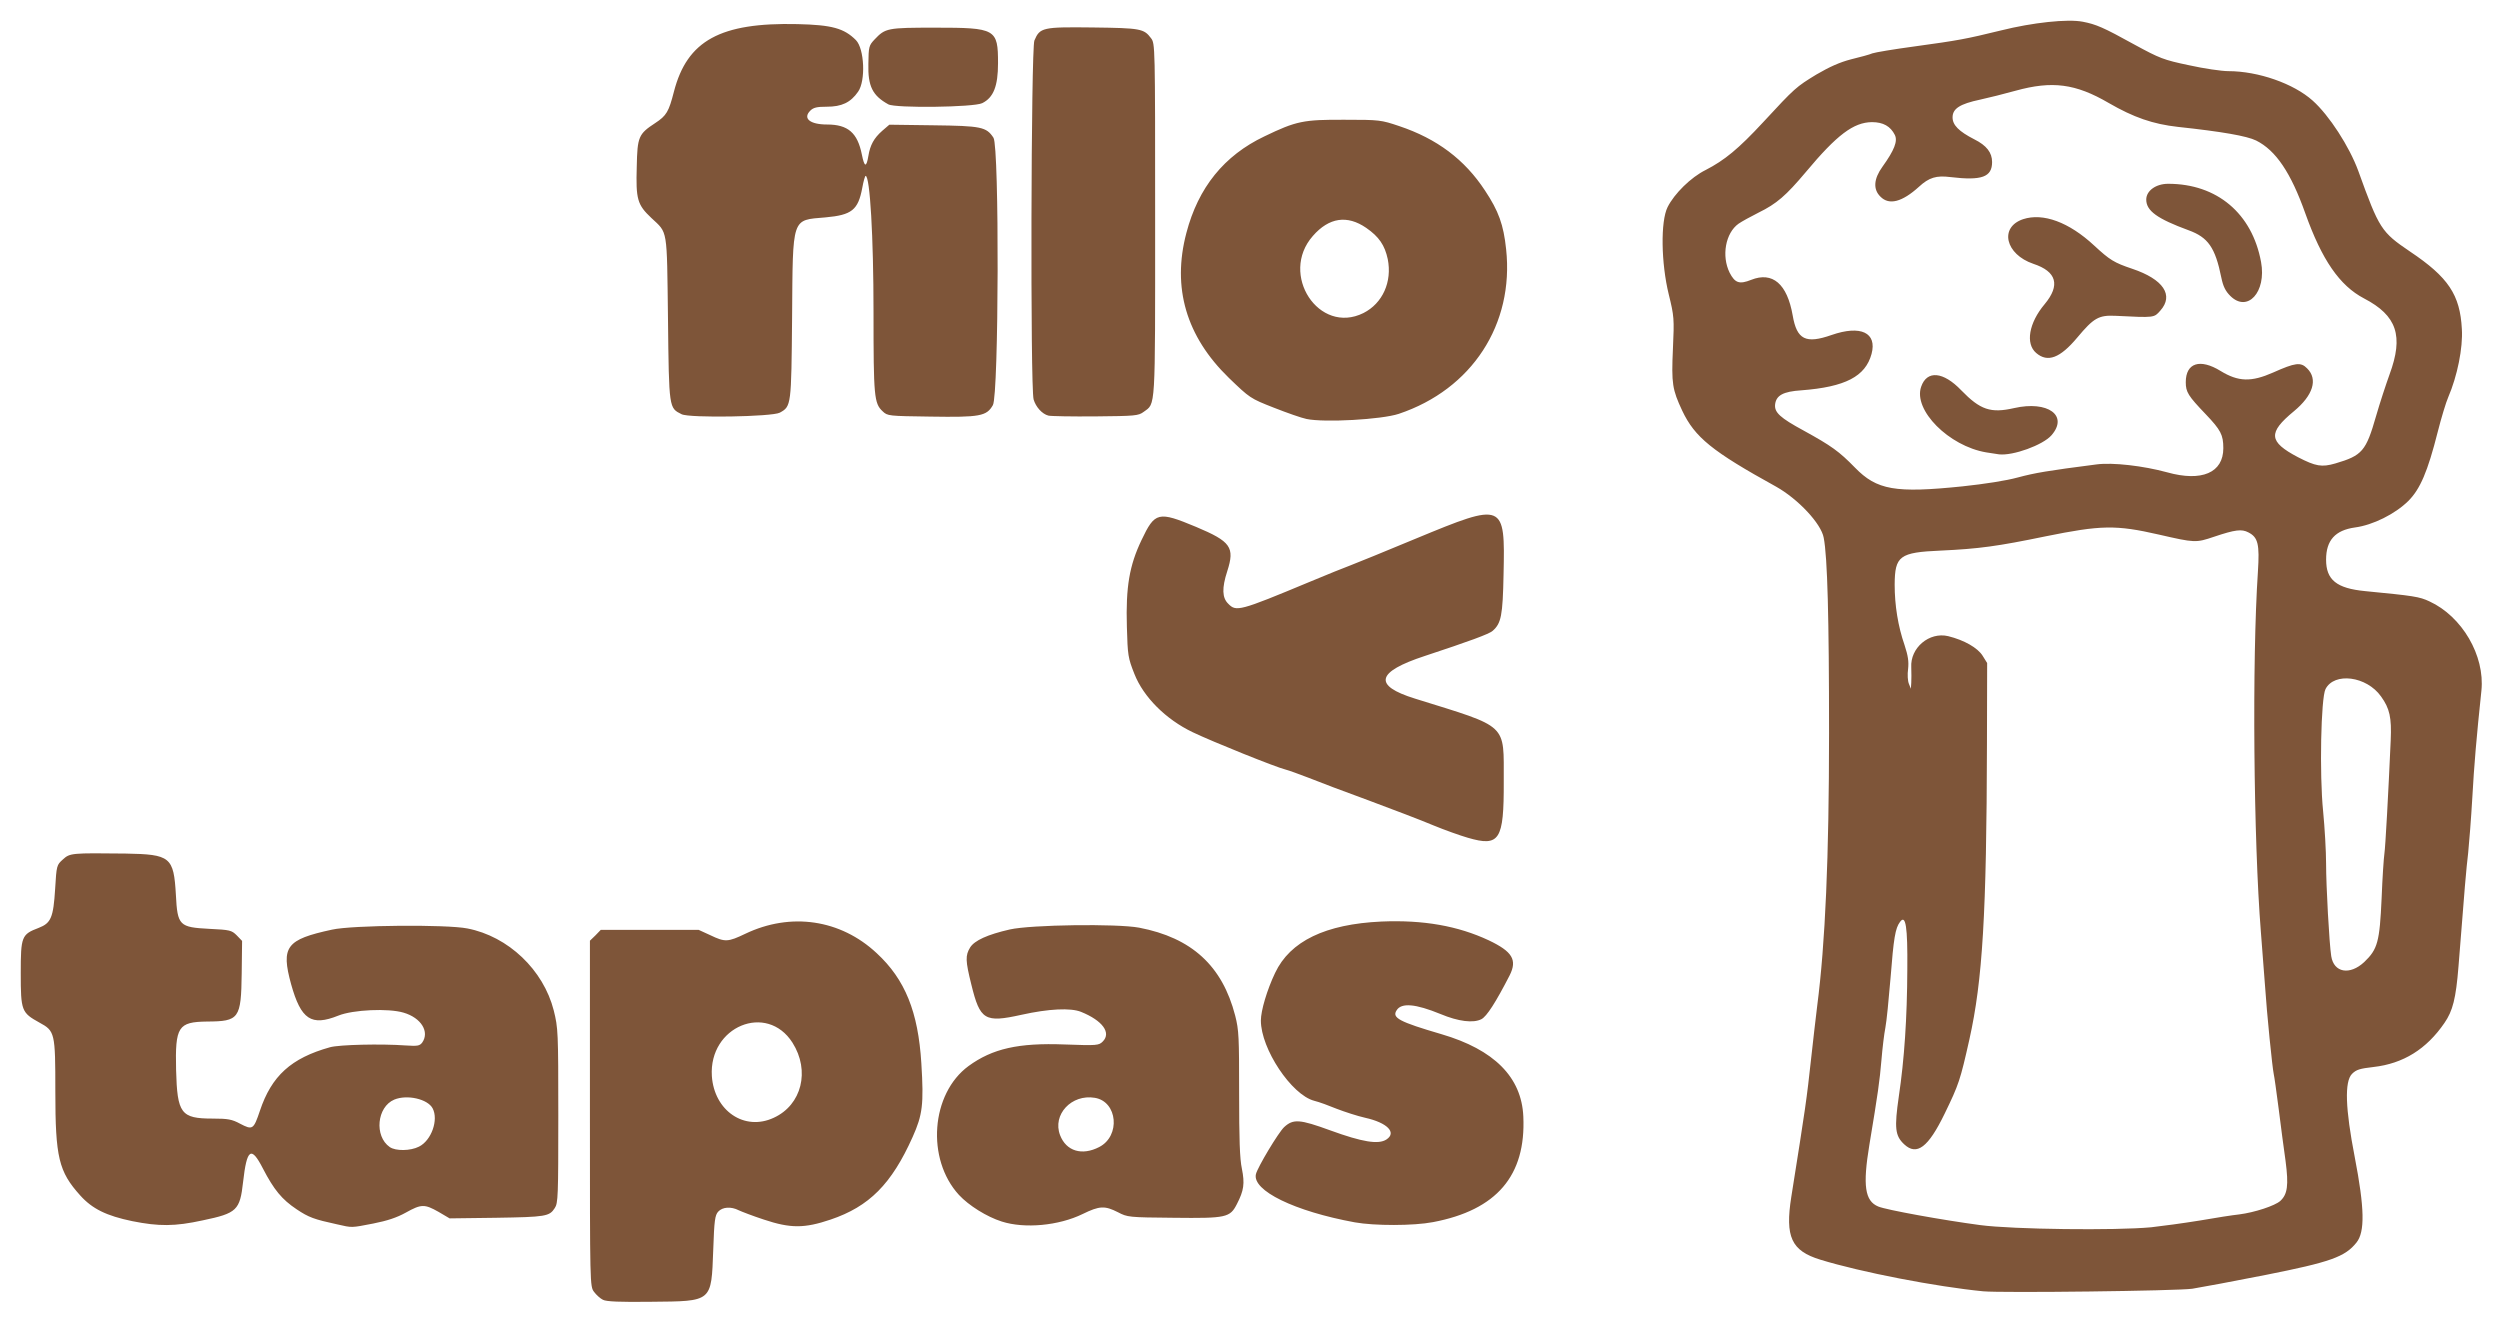
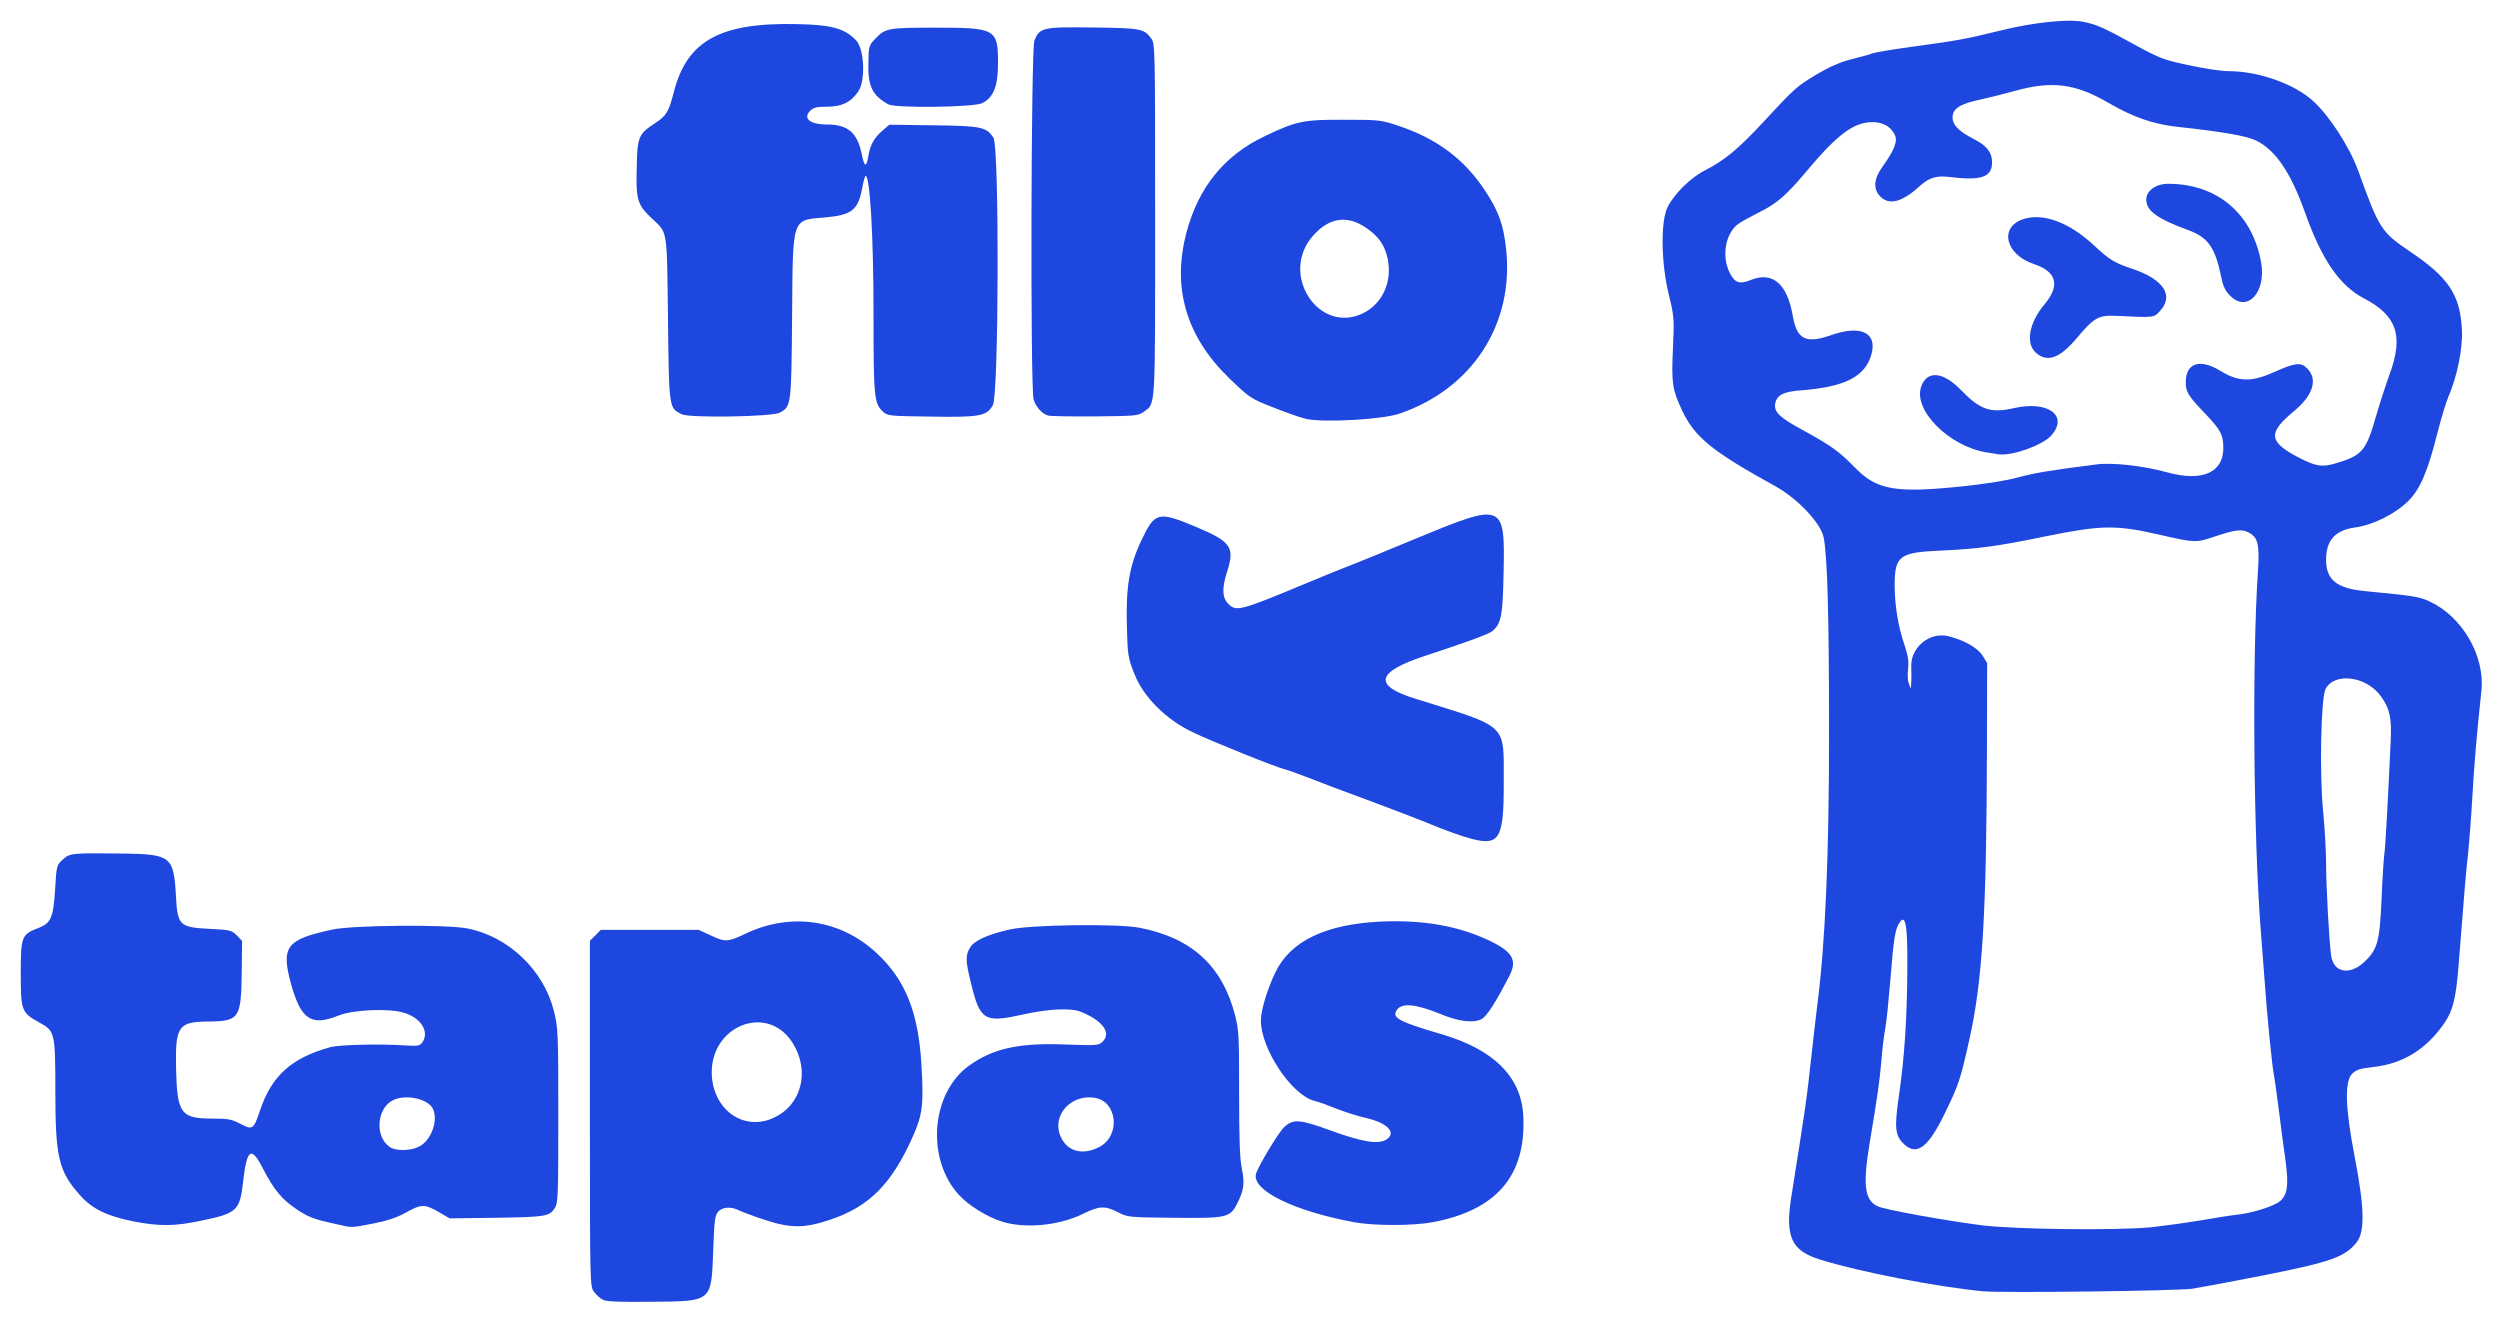
<svg xmlns="http://www.w3.org/2000/svg" viewBox="236 513 1265 668">
-   <path fill="#7e5539" fill-rule="evenodd" d="M541.1 1170.7C539.8 1170.1 537.7 1168.2 536.6 1166.7C534.5 1163.9 534.5 1163.6 534.5 1076.4L534.5 989.0L537.3 986.3L540.0 983.5L564.8 983.5L589.5 983.5L595.4 986.2C602.9 989.8 604.3 989.7 613.1 985.5C636.1 974.5 661.3 978.2 679.6 995.3C694.0 1008.6 700.6 1025.0 702.2 1051.0C703.5 1071.9 702.8 1077.1 697.8 1088.3C687.1 1112.2 675.8 1123.5 656.3 1130.1C643.0 1134.6 636.0 1134.6 622.5 1130.1C617.0 1128.3 611.3 1126.1 609.8 1125.4C605.9 1123.4 601.6 1123.7 599.4 1126.1C597.8 1127.9 597.4 1130.4 596.9 1145.4C595.9 1172.0 596.6 1171.4 565.5 1171.7C549.5 1171.9 542.8 1171.6 541.1 1170.7ZM1239.5 1166.4C1215.8 1164.1 1177.5 1156.7 1157.1 1150.4C1142.4 1145.9 1139.2 1138.9 1142.4 1118.6C1149.7 1072.6 1150.1 1070.0 1152.5 1048.0C1153.4 1040.0 1154.7 1028.3 1155.5 1022.0C1159.6 990.4 1161.5 946.5 1161.5 884.0C1161.5 825.4 1160.7 794.8 1158.8 785.1C1157.5 777.9 1145.8 765.5 1134.8 759.3C1102.2 741.3 1093.6 734.3 1087.2 720.8C1082.2 710.1 1081.7 707.2 1082.5 689.5C1083.2 674.2 1083.1 673.0 1080.4 662.0C1076.5 646.1 1076.2 625.0 1079.8 617.8C1083.2 611.0 1091.6 602.7 1099.1 599.0C1108.6 594.1 1115.6 588.4 1128.2 574.8C1144.3 557.4 1144.8 557.0 1155.1 550.7C1161.8 546.8 1166.9 544.5 1172.7 543.0C1177.2 541.9 1182.1 540.6 1183.4 540.0C1184.8 539.5 1194.3 537.9 1204.7 536.5C1227.2 533.4 1230.5 532.8 1248.5 528.4C1264.5 524.4 1282.2 522.5 1289.9 524.0C1296.6 525.3 1300.2 526.8 1316.1 535.6C1328.8 542.5 1330.7 543.3 1343.6 546.0C1351.2 547.7 1360.2 549.0 1363.5 549.0C1378.7 549.0 1396.6 555.3 1406.2 563.9C1414.6 571.4 1424.8 587.2 1429.3 599.5C1439.9 628.9 1440.9 630.4 1455.5 640.3C1474.9 653.3 1480.8 662.2 1481.7 679.5C1482.3 689.0 1479.4 703.3 1474.8 714.0C1473.7 716.5 1471.3 724.4 1469.5 731.5C1464.4 751.7 1460.6 760.5 1454.6 766.5C1447.9 773.1 1436.7 778.7 1427.6 779.9C1417.6 781.3 1413.0 786.4 1413.0 796.2C1413.0 806.4 1418.3 810.7 1432.7 812.1C1457.4 814.5 1460.2 814.9 1465.3 817.3C1481.8 824.9 1493.4 844.7 1491.6 862.4C1489.1 886.1 1487.9 900.2 1487.0 916.5C1486.4 927.0 1485.4 939.5 1484.9 944.5C1483.9 952.8 1483.1 962.3 1480.0 1002.0C1478.7 1018.3 1477.1 1024.5 1472.9 1030.6C1463.8 1043.9 1452.0 1051.2 1437.0 1052.9C1430.1 1053.7 1428.3 1054.2 1426.1 1056.4C1422.3 1060.3 1422.7 1073.8 1427.5 1098.5C1432.5 1124.4 1432.7 1136.3 1428.4 1141.7C1422.6 1149.0 1415.2 1151.6 1382.5 1158.1C1366.4 1161.3 1349.6 1164.4 1345.3 1165.1C1337.9 1166.2 1248.8 1167.3 1239.5 1166.4ZM1324.5 1134.0C1330.0 1133.4 1341.0 1131.9 1349.0 1130.6C1357.0 1129.2 1366.0 1127.8 1369.0 1127.5C1376.9 1126.5 1387.1 1123.1 1389.8 1120.7C1393.5 1117.3 1394.1 1112.8 1392.5 1100.5C1391.6 1094.5 1390.1 1082.5 1389.0 1074.0C1387.9 1065.5 1386.8 1057.6 1386.5 1056.4C1385.8 1053.1 1383.1 1026.9 1382.0 1010.5C1381.4 1002.2 1380.5 990.5 1380.0 984.5C1376.3 938.3 1375.5 847.2 1378.5 802.3C1379.4 788.4 1378.6 784.9 1373.7 782.4C1370.3 780.6 1367.0 781.0 1356.3 784.6C1347.1 787.7 1346.7 787.7 1328.4 783.5C1306.6 778.5 1299.1 778.7 1271.0 784.4C1246.8 789.4 1237.4 790.7 1218.0 791.6C1197.1 792.5 1194.8 794.3 1194.7 808.8C1194.7 819.3 1196.4 829.9 1199.7 839.4C1201.5 844.9 1201.9 847.7 1201.5 851.5C1201.1 854.2 1201.3 857.6 1201.9 859.0L1202.9 861.5L1203.1 858.5C1203.2 856.9 1203.2 853.3 1203.1 850.7C1202.5 840.8 1212.2 832.6 1221.8 834.9C1229.9 836.9 1236.7 840.8 1239.2 844.8L1241.5 848.5L1241.4 889.5C1241.2 975.5 1239.2 1009.0 1232.5 1039.0C1227.9 1059.5 1227.2 1061.7 1220.0 1076.5C1211.7 1093.6 1205.9 1098.0 1199.5 1092.0C1194.9 1087.7 1194.5 1083.8 1196.8 1067.8C1199.6 1049.0 1201.0 1028.1 1201.1 1003.5C1201.3 981.8 1200.3 975.5 1197.4 979.5C1195.0 982.7 1194.2 987.6 1192.6 1008.0C1191.7 1018.8 1190.6 1030.0 1190.0 1033.0C1189.4 1036.0 1188.5 1043.4 1188.0 1049.5C1187.1 1060.0 1186.3 1065.9 1181.9 1092.3C1178.5 1112.9 1179.6 1120.7 1186.4 1123.5C1190.4 1125.2 1219.1 1130.4 1238.0 1132.9C1254.5 1135.1 1306.6 1135.7 1324.5 1134.0ZM406.5 1132.5C395.0 1130.0 392.2 1129.0 386.1 1124.9C378.6 1119.9 374.6 1115.0 369.0 1104.2C363.1 1092.7 360.9 1094.2 359.0 1111.1C357.4 1125.4 355.9 1126.9 338.6 1130.5C324.4 1133.6 316.4 1133.6 302.9 1130.9C289.9 1128.2 282.7 1124.7 276.6 1117.9C265.7 1105.8 264.0 1098.7 264.0 1065.2C264.0 1035.4 263.8 1034.7 255.9 1030.4C246.9 1025.4 246.5 1024.5 246.5 1005.5C246.5 986.8 246.9 985.8 255.6 982.5C261.8 980.1 263.0 977.3 263.9 962.8C264.6 950.9 264.7 950.7 267.8 947.9C271.4 944.6 272.2 944.6 299.5 944.9C322.3 945.3 323.9 946.6 325.0 965.8C325.8 981.4 326.7 982.2 342.0 983.0C352.3 983.5 353.2 983.7 355.8 986.3L358.5 989.1L358.3 1005.6C358.0 1028.5 357.0 1029.8 340.8 1029.9C326.1 1030.1 324.6 1032.4 325.1 1054.4C325.7 1076.5 327.5 1079.0 343.6 1079.0C351.4 1079.0 353.4 1079.4 357.5 1081.6C363.8 1084.9 364.3 1084.6 367.5 1075.1C373.4 1057.4 383.3 1048.4 403.0 1042.9C407.6 1041.6 428.8 1041.1 441.3 1042.0C447.3 1042.4 448.3 1042.2 449.6 1040.6C453.5 1035.1 449.1 1028.0 440.2 1025.4C432.5 1023.1 414.6 1023.9 407.2 1026.9C393.5 1032.4 388.3 1028.9 383.3 1011.0C378.1 992.0 380.8 988.4 404.0 983.4C414.2 981.1 462.0 980.7 472.5 982.8C493.2 986.8 511.0 1003.8 516.2 1024.3C518.4 1033.2 518.5 1034.8 518.5 1077.5C518.5 1118.3 518.4 1121.8 516.7 1124.3C514.0 1128.5 512.2 1128.8 486.9 1129.2L463.5 1129.5L457.9 1126.2C450.8 1122.2 449.2 1122.2 441.3 1126.6C436.8 1129.1 432.0 1130.7 424.9 1132.1C413.5 1134.3 414.4 1134.3 406.5 1132.5ZM742.9 1131.1C735.3 1128.7 726.2 1123.0 721.2 1117.6C704.6 1099.5 707.0 1066.4 726.1 1052.4C738.2 1043.6 751.3 1040.6 774.7 1041.5C791.2 1042.1 792.0 1042.0 794.0 1040.0C798.4 1035.6 793.9 1029.4 783.0 1025.0C777.8 1022.9 766.7 1023.4 752.8 1026.5C734.3 1030.6 731.9 1029.2 727.5 1011.2C724.5 999.1 724.4 996.5 726.9 992.4C729.1 988.9 735.6 985.9 747.0 983.3C757.7 980.9 801.2 980.3 812.4 982.4C839.0 987.5 854.5 1001.7 861.0 1026.9C862.9 1034.3 863.0 1037.8 863.0 1066.3C863.0 1089.2 863.3 1099.3 864.4 1104.4C865.9 1111.9 865.4 1115.4 861.9 1122.2C858.4 1129.1 856.6 1129.5 830.0 1129.2C807.0 1129.0 806.5 1128.9 801.7 1126.4C795.0 1123.0 792.4 1123.1 783.8 1127.3C771.7 1133.2 754.5 1134.8 742.9 1131.1ZM921.5 1131.5C891.0 1125.9 869.5 1115.4 871.5 1107.1C872.4 1103.5 882.9 1086.0 885.8 1083.3C890.4 1079.1 893.6 1079.3 909.2 1085.0C925.4 1090.9 933.5 1092.2 937.5 1089.6C942.9 1086.1 938.0 1081.1 926.8 1078.6C922.8 1077.7 916.4 1075.6 912.5 1074.1C908.6 1072.5 903.5 1070.6 901.0 1070.0C889.5 1067.0 874.0 1043.7 874.0 1029.4C874.0 1024.4 877.1 1013.9 881.2 1005.3C888.8 989.2 906.7 980.6 935.0 979.3C956.2 978.4 973.7 981.5 989.3 988.8C1001.3 994.5 1003.8 998.7 999.9 1006.5C992.8 1020.3 988.3 1027.3 985.6 1028.7C981.5 1030.8 974.0 1029.9 964.9 1026.1C952.2 1020.9 945.1 1020.3 942.7 1024.2C940.2 1028.0 943.9 1030.0 965.4 1036.3C992.0 1044.1 1005.9 1058.0 1006.8 1077.9C1008.2 1107.9 993.3 1125.3 961.1 1131.4C951.2 1133.3 931.5 1133.3 921.5 1131.5ZM792.2 1093.4C803.1 1087.8 801.5 1070.4 790.0 1068.5C778.2 1066.5 768.4 1077.0 772.4 1087.4C775.5 1095.5 783.5 1097.9 792.2 1093.4ZM448.0 1093.2C454.3 1090.1 458.0 1079.6 454.9 1073.8C452.4 1069.1 442.0 1066.7 435.5 1069.4C426.7 1073.1 425.3 1087.9 433.2 1093.4C436.2 1095.5 443.7 1095.4 448.0 1093.2ZM627.5 1078.6C641.7 1072.1 646.0 1054.8 637.0 1040.6C624.0 1020.2 594.6 1032.4 596.2 1057.5C597.4 1075.1 612.7 1085.5 627.5 1078.6ZM1432.3 999.8C1439.1 993.3 1440.1 989.6 1441.1 967.5C1441.5 957.0 1442.2 946.9 1442.5 945.0C1443.0 941.9 1444.5 914.7 1445.7 887.5C1446.2 876.1 1445.2 871.5 1440.8 865.4C1433.5 855.1 1417.1 853.0 1412.7 861.7C1410.4 866.2 1409.6 904.8 1411.5 923.5C1412.3 931.8 1413.0 943.7 1413.0 950.0C1413.0 961.3 1414.6 990.4 1415.6 996.8C1416.9 1005.2 1425.0 1006.6 1432.3 999.8ZM978.7 936.9C974.9 935.8 967.0 933.0 961.2 930.6C955.3 928.1 940.6 922.5 928.5 918.0C916.4 913.6 902.7 908.4 898.0 906.5C893.3 904.7 888.1 902.8 886.5 902.4C881.8 901.3 849.5 888.3 839.5 883.5C825.9 877.0 814.6 865.7 810.0 854.0C806.8 845.9 806.6 844.7 806.2 830.2C805.6 809.9 807.5 799.1 813.6 786.3C820.4 772.0 822.0 771.6 841.2 779.6C858.8 787.0 860.9 789.9 857.0 802.0C854.2 810.6 854.4 815.5 857.5 818.5C861.5 822.6 863.0 822.3 898.5 807.5C907.3 803.8 916.8 800.0 919.5 799.0C922.2 798.0 937.1 791.9 952.5 785.5C997.2 767.0 997.6 767.2 996.8 803.6C996.4 824.5 995.6 828.4 991.3 832.2C989.6 833.8 979.1 837.6 957.0 844.9C932.3 853.0 930.7 859.9 952.0 866.5C999.8 881.4 996.8 878.7 996.9 908.5C997.0 938.2 994.8 941.6 978.7 936.9ZM1229.0 759.1C1240.3 757.9 1251.2 756.2 1257.0 754.6C1265.6 752.3 1271.9 751.2 1296.8 748.0C1305.0 746.9 1320.5 748.7 1332.6 752.0C1350.1 756.9 1361.0 752.2 1361.0 739.8C1361.0 733.0 1359.7 730.6 1352.1 722.6C1343.2 713.3 1342.0 711.4 1342.0 706.4C1342.0 696.6 1349.2 694.3 1359.6 700.7C1368.6 706.2 1375.1 706.4 1386.2 701.5C1397.4 696.5 1400.2 696.1 1403.4 699.4C1409.0 704.9 1406.4 713.1 1396.7 721.1C1383.5 732.0 1383.9 736.5 1398.7 744.3C1407.8 749.0 1410.8 749.5 1417.7 747.5C1431.3 743.5 1433.2 741.3 1438.3 723.5C1440.2 716.9 1443.3 707.5 1445.1 702.5C1452.3 683.0 1448.9 672.7 1432.2 664.0C1419.8 657.5 1410.9 644.5 1402.5 621.0C1395.2 600.4 1387.6 589.1 1377.6 584.1C1372.9 581.8 1360.3 579.6 1338.0 577.2C1325.4 575.8 1315.6 572.4 1303.0 565.1C1286.2 555.3 1274.4 553.8 1255.9 558.9C1250.2 560.5 1242.1 562.5 1238.0 563.4C1227.6 565.6 1224.0 568.0 1224.0 572.4C1224.0 576.3 1227.2 579.5 1235.0 583.5C1241.2 586.6 1244.0 590.2 1244.0 595.0C1244.0 602.6 1238.8 604.5 1222.9 602.6C1215.8 601.7 1212.1 602.8 1207.0 607.5C1198.5 615.2 1191.9 617.0 1187.5 612.5C1183.7 608.8 1184.1 603.5 1188.5 597.4C1194.6 588.9 1196.3 584.4 1194.8 581.3C1192.6 576.9 1188.9 574.8 1183.2 574.8C1173.9 574.9 1165.5 581.2 1149.8 600.0C1139.7 612.0 1135.0 616.1 1125.8 620.6C1121.8 622.6 1117.3 625.1 1115.7 626.2C1109.1 630.9 1107.0 642.5 1111.2 651.0C1113.9 656.2 1116.1 657.0 1122.1 654.6C1132.9 650.3 1140.3 656.6 1143.1 672.6C1145.2 684.9 1149.7 687.1 1162.8 682.5C1177.5 677.4 1185.9 681.3 1183.0 692.1C1179.9 703.5 1169.7 708.8 1147.5 710.5C1138.2 711.1 1134.7 713.1 1134.2 717.7C1133.8 721.7 1136.7 724.4 1148.7 730.9C1162.7 738.6 1166.6 741.4 1174.6 749.6C1185.7 761.0 1195.0 762.6 1229.0 759.1ZM1241.0 741.9C1222.1 738.7 1204.0 720.5 1208.1 708.7C1211.0 700.2 1219.3 701.0 1228.4 710.5C1238.0 720.4 1243.3 722.2 1255.1 719.5C1272.3 715.6 1282.8 723.3 1274.0 733.3C1269.7 738.2 1254.6 743.7 1247.5 742.9C1247.0 742.8 1244.0 742.4 1241.0 741.9ZM897.1 725.0C894.6 724.5 887.2 721.9 880.6 719.3C868.6 714.6 868.4 714.4 857.8 704.2C836.2 683.2 829.0 658.6 836.3 630.9C842.3 607.9 855.4 591.7 875.8 582.0C892.0 574.2 895.5 573.5 916.5 573.6C934.0 573.6 934.8 573.7 944.0 576.8C963.1 583.2 977.1 593.7 987.4 609.4C994.3 619.8 996.8 626.7 998.1 639.1C1002.2 677.1 980.8 710.0 943.8 722.4C935.1 725.3 906.1 726.9 897.1 725.0ZM580.9 722.6C574.5 719.4 574.5 720.0 574.0 674.2C573.4 627.8 574.0 631.2 565.6 623.3C558.5 616.6 557.7 613.9 558.2 597.3C558.5 582.2 559.1 580.8 567.5 575.3C573.3 571.5 574.4 569.5 577.0 559.4C583.7 533.5 600.5 524.3 639.5 525.2C657.0 525.6 663.1 527.3 669.1 533.3C673.4 537.7 674.1 553.9 670.2 559.4C666.4 564.9 661.9 567.0 654.3 567.0C649.4 567.0 647.6 567.4 646.0 569.0C642.1 572.9 645.8 576.0 654.5 576.0C665.1 576.0 669.9 580.2 672.1 591.2C673.4 597.7 674.4 597.9 675.4 591.9C676.3 586.4 678.2 582.9 682.4 579.2L686.0 576.1L708.3 576.4C732.5 576.7 735.1 577.2 738.7 582.7C741.7 587.2 741.4 712.9 738.4 718.0C735.2 723.6 731.9 724.2 706.8 723.8C685.5 723.5 685.1 723.5 682.6 721.1C678.3 717.1 678.0 713.7 678.0 671.0C678.0 632.7 676.2 602.0 674.0 602.0C673.7 602.0 672.9 604.7 672.3 608.1C670.2 619.3 667.0 621.8 653.7 623.0C636.4 624.5 637.2 622.2 636.8 673.5C636.4 718.3 636.4 718.6 630.6 721.8C626.8 723.9 584.8 724.6 580.9 722.6ZM766.5 723.3C763.3 722.5 760.1 718.9 759.0 715.1C757.3 708.9 757.7 537.7 759.4 533.5C762.2 526.9 763.5 526.6 788.9 526.9C813.1 527.2 814.8 527.5 818.4 532.3C820.5 535.1 820.5 535.4 820.5 624.3C820.5 721.9 820.8 716.9 814.7 721.4C812.0 723.4 810.5 723.5 790.2 723.7C778.3 723.8 767.6 723.6 766.5 723.3ZM1266.3 691.6C1260.8 686.9 1262.6 676.4 1270.6 666.9C1278.6 657.3 1276.7 650.4 1264.9 646.5C1250.7 641.7 1247.5 628.0 1259.7 623.9C1269.8 620.6 1282.9 625.4 1295.6 637.2C1303.6 644.6 1305.7 645.9 1314.9 649.0C1330.7 654.3 1336.1 662.4 1329.1 670.2C1325.9 673.8 1326.4 673.8 1306.4 672.8C1297.9 672.4 1295.4 673.9 1287.1 683.8C1278.4 694.2 1272.1 696.6 1266.3 691.6ZM925.9 671.4C935.6 666.5 940.5 655.6 938.2 644.1C936.7 637.1 933.8 632.8 927.3 628.3C917.7 621.7 908.5 623.0 900.3 632.4C883.2 651.8 903.4 682.6 925.9 671.4ZM1364.5 662.7C1362.1 660.3 1360.9 657.9 1360.0 653.5C1356.9 638.2 1353.3 633.1 1343.4 629.5C1327.6 623.7 1322.0 619.7 1322.0 614.0C1322.0 609.5 1326.9 606.0 1333.1 606.0C1357.8 606.0 1375.6 621.0 1380.1 645.6C1382.9 660.8 1373.2 671.4 1364.5 662.7ZM685.5 565.8C677.5 561.4 675.1 556.6 675.4 545.3C675.5 536.6 675.7 536.0 678.5 533.0C684.0 527.2 684.9 527.0 709.2 527.0C739.9 527.0 741.0 527.6 741.0 545.0C741.0 556.6 738.7 562.4 733.0 565.2C728.8 567.3 689.1 567.8 685.5 565.8Z" />
+   <path fill="#1e47e0" fill-rule="evenodd" d="M541.1 1170.7C539.8 1170.1 537.7 1168.2 536.6 1166.7C534.5 1163.9 534.5 1163.6 534.5 1076.4L534.5 989.0L537.3 986.3L540.0 983.5L564.8 983.5L589.5 983.5L595.4 986.2C602.9 989.8 604.3 989.7 613.1 985.5C636.1 974.5 661.3 978.2 679.6 995.3C694.0 1008.6 700.6 1025.0 702.2 1051.0C703.5 1071.9 702.8 1077.1 697.8 1088.3C687.1 1112.2 675.8 1123.5 656.3 1130.1C643.0 1134.6 636.0 1134.6 622.5 1130.1C617.0 1128.3 611.3 1126.1 609.8 1125.4C605.9 1123.4 601.6 1123.7 599.4 1126.1C597.8 1127.9 597.4 1130.4 596.9 1145.4C595.9 1172.0 596.6 1171.4 565.5 1171.7C549.5 1171.9 542.8 1171.6 541.1 1170.7ZM1239.5 1166.4C1215.8 1164.1 1177.5 1156.7 1157.1 1150.4C1142.4 1145.9 1139.2 1138.9 1142.4 1118.6C1149.7 1072.6 1150.1 1070.0 1152.5 1048.0C1153.4 1040.0 1154.7 1028.3 1155.5 1022.0C1159.6 990.4 1161.5 946.5 1161.5 884.0C1161.5 825.4 1160.7 794.8 1158.8 785.1C1157.5 777.9 1145.8 765.5 1134.8 759.3C1102.2 741.3 1093.6 734.3 1087.2 720.8C1082.2 710.1 1081.7 707.2 1082.5 689.5C1083.2 674.2 1083.1 673.0 1080.4 662.0C1076.5 646.1 1076.2 625.0 1079.8 617.8C1083.2 611.0 1091.6 602.7 1099.1 599.0C1108.6 594.1 1115.6 588.4 1128.2 574.8C1144.3 557.4 1144.8 557.0 1155.1 550.7C1161.8 546.8 1166.9 544.5 1172.7 543.0C1177.2 541.9 1182.1 540.6 1183.4 540.0C1184.8 539.5 1194.3 537.9 1204.7 536.5C1227.2 533.4 1230.5 532.8 1248.5 528.4C1264.5 524.4 1282.2 522.5 1289.9 524.0C1296.6 525.3 1300.2 526.8 1316.1 535.6C1328.8 542.5 1330.7 543.3 1343.6 546.0C1351.2 547.7 1360.2 549.0 1363.5 549.0C1378.7 549.0 1396.6 555.3 1406.2 563.9C1414.6 571.4 1424.8 587.2 1429.3 599.5C1439.9 628.9 1440.9 630.4 1455.5 640.3C1474.9 653.3 1480.8 662.2 1481.7 679.5C1482.3 689.0 1479.4 703.3 1474.8 714.0C1473.7 716.5 1471.3 724.4 1469.5 731.5C1464.4 751.7 1460.6 760.5 1454.6 766.5C1447.9 773.1 1436.7 778.7 1427.6 779.9C1417.6 781.3 1413.0 786.4 1413.0 796.2C1413.0 806.4 1418.3 810.7 1432.7 812.1C1457.4 814.5 1460.2 814.9 1465.3 817.3C1481.8 824.9 1493.4 844.7 1491.6 862.4C1489.1 886.1 1487.9 900.2 1487.0 916.5C1486.4 927.0 1485.4 939.5 1484.9 944.5C1483.9 952.8 1483.1 962.3 1480.0 1002.0C1478.7 1018.3 1477.1 1024.5 1472.9 1030.6C1463.8 1043.9 1452.0 1051.2 1437.0 1052.9C1430.1 1053.7 1428.3 1054.2 1426.1 1056.4C1422.3 1060.3 1422.7 1073.8 1427.5 1098.5C1432.5 1124.4 1432.7 1136.3 1428.4 1141.7C1422.6 1149.0 1415.2 1151.6 1382.5 1158.1C1366.4 1161.3 1349.6 1164.4 1345.3 1165.1C1337.9 1166.2 1248.8 1167.3 1239.5 1166.4ZM1324.5 1134.0C1330.0 1133.4 1341.0 1131.9 1349.0 1130.6C1357.0 1129.2 1366.0 1127.8 1369.0 1127.5C1376.9 1126.5 1387.1 1123.1 1389.8 1120.7C1393.5 1117.3 1394.1 1112.8 1392.5 1100.5C1391.6 1094.5 1390.1 1082.5 1389.0 1074.0C1387.9 1065.5 1386.8 1057.6 1386.5 1056.4C1385.8 1053.1 1383.1 1026.9 1382.0 1010.5C1381.4 1002.2 1380.5 990.5 1380.0 984.5C1376.3 938.3 1375.5 847.2 1378.5 802.3C1379.4 788.4 1378.6 784.9 1373.7 782.4C1370.3 780.6 1367.0 781.0 1356.3 784.6C1347.1 787.7 1346.7 787.7 1328.4 783.5C1306.6 778.5 1299.1 778.7 1271.0 784.4C1246.8 789.4 1237.4 790.7 1218.0 791.6C1197.1 792.5 1194.8 794.3 1194.7 808.8C1194.7 819.3 1196.4 829.9 1199.7 839.4C1201.5 844.9 1201.9 847.7 1201.5 851.5C1201.1 854.2 1201.3 857.6 1201.9 859.0L1202.9 861.5L1203.1 858.5C1203.2 856.9 1203.2 853.3 1203.1 850.7C1202.5 840.8 1212.2 832.6 1221.8 834.9C1229.9 836.9 1236.7 840.8 1239.2 844.8L1241.5 848.5L1241.4 889.5C1241.2 975.5 1239.2 1009.0 1232.5 1039.0C1227.9 1059.5 1227.2 1061.7 1220.0 1076.5C1211.7 1093.6 1205.9 1098.0 1199.5 1092.0C1194.9 1087.7 1194.5 1083.8 1196.8 1067.8C1199.6 1049.0 1201.0 1028.1 1201.1 1003.5C1201.3 981.8 1200.3 975.5 1197.4 979.5C1195.0 982.7 1194.2 987.6 1192.6 1008.0C1191.7 1018.8 1190.6 1030.0 1190.0 1033.0C1189.4 1036.0 1188.5 1043.4 1188.0 1049.5C1187.1 1060.0 1186.3 1065.9 1181.9 1092.3C1178.5 1112.9 1179.6 1120.7 1186.4 1123.5C1190.4 1125.2 1219.1 1130.4 1238.0 1132.9C1254.5 1135.1 1306.6 1135.7 1324.5 1134.0ZM406.5 1132.5C395.0 1130.0 392.2 1129.0 386.1 1124.9C378.6 1119.9 374.6 1115.0 369.0 1104.2C363.1 1092.7 360.9 1094.2 359.0 1111.1C357.4 1125.4 355.9 1126.9 338.6 1130.5C324.4 1133.6 316.4 1133.6 302.9 1130.9C289.9 1128.2 282.7 1124.7 276.6 1117.9C265.7 1105.8 264.0 1098.7 264.0 1065.2C264.0 1035.4 263.8 1034.7 255.9 1030.4C246.9 1025.4 246.5 1024.5 246.5 1005.5C246.5 986.8 246.9 985.8 255.6 982.5C261.8 980.1 263.0 977.3 263.9 962.8C264.6 950.9 264.7 950.7 267.8 947.9C271.4 944.6 272.2 944.6 299.5 944.9C322.3 945.3 323.9 946.6 325.0 965.8C325.8 981.4 326.7 982.2 342.0 983.0C352.3 983.5 353.2 983.7 355.8 986.3L358.5 989.1L358.3 1005.6C358.0 1028.5 357.0 1029.8 340.8 1029.9C326.1 1030.1 324.6 1032.4 325.1 1054.4C325.7 1076.5 327.5 1079.0 343.6 1079.0C351.4 1079.0 353.4 1079.4 357.5 1081.6C363.8 1084.9 364.3 1084.6 367.5 1075.1C373.4 1057.4 383.3 1048.4 403.0 1042.9C407.6 1041.6 428.8 1041.1 441.3 1042.0C447.3 1042.4 448.3 1042.2 449.6 1040.6C453.5 1035.1 449.1 1028.0 440.2 1025.4C432.5 1023.1 414.6 1023.9 407.2 1026.9C393.5 1032.4 388.3 1028.9 383.3 1011.0C378.1 992.0 380.8 988.4 404.0 983.4C414.2 981.1 462.0 980.7 472.5 982.8C493.2 986.8 511.0 1003.8 516.2 1024.3C518.4 1033.2 518.5 1034.8 518.5 1077.5C518.5 1118.3 518.4 1121.8 516.7 1124.3C514.0 1128.5 512.2 1128.8 486.9 1129.2L463.5 1129.5L457.9 1126.2C450.8 1122.2 449.2 1122.2 441.3 1126.6C436.8 1129.1 432.0 1130.7 424.9 1132.1C413.5 1134.3 414.4 1134.3 406.5 1132.5ZM742.9 1131.1C735.3 1128.7 726.2 1123.0 721.2 1117.6C704.6 1099.5 707.0 1066.4 726.1 1052.4C738.2 1043.6 751.3 1040.6 774.7 1041.5C791.2 1042.1 792.0 1042.0 794.0 1040.0C798.4 1035.6 793.9 1029.4 783.0 1025.0C777.8 1022.9 766.7 1023.4 752.8 1026.5C734.3 1030.6 731.9 1029.2 727.5 1011.2C724.5 999.1 724.4 996.5 726.9 992.4C729.1 988.9 735.6 985.9 747.0 983.3C757.7 980.9 801.2 980.3 812.4 982.4C839.0 987.5 854.5 1001.7 861.0 1026.9C862.9 1034.3 863.0 1037.8 863.0 1066.3C863.0 1089.2 863.3 1099.3 864.4 1104.4C865.9 1111.9 865.4 1115.4 861.9 1122.2C858.4 1129.1 856.6 1129.5 830.0 1129.2C807.0 1129.0 806.5 1128.9 801.7 1126.4C795.0 1123.0 792.4 1123.1 783.8 1127.3C771.7 1133.2 754.5 1134.8 742.9 1131.1ZM921.5 1131.5C891.0 1125.9 869.5 1115.4 871.5 1107.1C872.4 1103.5 882.9 1086.0 885.8 1083.3C890.4 1079.1 893.6 1079.3 909.2 1085.0C925.4 1090.9 933.5 1092.2 937.5 1089.6C942.9 1086.1 938.0 1081.1 926.8 1078.6C922.8 1077.7 916.4 1075.6 912.5 1074.1C908.6 1072.5 903.5 1070.6 901.0 1070.0C889.5 1067.0 874.0 1043.7 874.0 1029.4C874.0 1024.4 877.1 1013.9 881.2 1005.3C888.8 989.2 906.7 980.6 935.0 979.3C956.2 978.4 973.7 981.5 989.3 988.8C1001.3 994.5 1003.8 998.7 999.9 1006.5C992.8 1020.3 988.3 1027.3 985.6 1028.7C981.5 1030.8 974.0 1029.9 964.9 1026.1C952.2 1020.9 945.1 1020.3 942.7 1024.2C940.2 1028.0 943.9 1030.0 965.4 1036.3C992.0 1044.1 1005.9 1058.0 1006.8 1077.9C1008.2 1107.9 993.3 1125.3 961.1 1131.4C951.2 1133.3 931.5 1133.3 921.5 1131.5ZM792.2 1093.4C803.1 1087.8 801.5 1070.4 790.0 1068.5C778.2 1066.5 768.4 1077.0 772.4 1087.4C775.5 1095.5 783.5 1097.9 792.2 1093.4ZM448.0 1093.2C454.3 1090.1 458.0 1079.6 454.9 1073.8C452.4 1069.1 442.0 1066.7 435.5 1069.4C426.7 1073.1 425.3 1087.9 433.2 1093.4C436.2 1095.5 443.7 1095.4 448.0 1093.2ZM627.5 1078.6C641.7 1072.1 646.0 1054.8 637.0 1040.6C624.0 1020.2 594.6 1032.4 596.2 1057.5C597.4 1075.1 612.7 1085.5 627.5 1078.6ZM1432.3 999.8C1439.1 993.3 1440.1 989.6 1441.1 967.5C1441.5 957.0 1442.2 946.9 1442.5 945.0C1443.0 941.9 1444.5 914.7 1445.7 887.5C1446.2 876.1 1445.2 871.5 1440.8 865.4C1433.5 855.1 1417.1 853.0 1412.7 861.7C1410.4 866.2 1409.6 904.8 1411.5 923.5C1412.3 931.8 1413.0 943.7 1413.0 950.0C1413.0 961.3 1414.6 990.4 1415.6 996.8C1416.9 1005.2 1425.0 1006.6 1432.3 999.8ZM978.7 936.9C974.9 935.8 967.0 933.0 961.2 930.6C955.3 928.1 940.6 922.5 928.5 918.0C916.4 913.6 902.7 908.4 898.0 906.5C893.3 904.7 888.1 902.8 886.5 902.4C881.8 901.3 849.5 888.3 839.5 883.5C825.9 877.0 814.6 865.7 810.0 854.0C806.8 845.9 806.6 844.7 806.2 830.2C805.6 809.9 807.5 799.1 813.6 786.3C820.4 772.0 822.0 771.6 841.2 779.6C858.8 787.0 860.9 789.9 857.0 802.0C854.2 810.6 854.4 815.5 857.5 818.5C861.5 822.6 863.0 822.3 898.5 807.5C907.3 803.8 916.8 800.0 919.5 799.0C922.2 798.0 937.1 791.9 952.5 785.5C997.2 767.0 997.6 767.2 996.8 803.6C996.4 824.5 995.6 828.4 991.3 832.2C989.6 833.8 979.1 837.6 957.0 844.9C932.3 853.0 930.7 859.9 952.0 866.5C999.8 881.4 996.8 878.7 996.9 908.5C997.0 938.2 994.8 941.6 978.7 936.9ZM1229.0 759.1C1240.3 757.9 1251.2 756.2 1257.0 754.6C1265.6 752.3 1271.9 751.2 1296.8 748.0C1305.0 746.9 1320.5 748.7 1332.6 752.0C1350.1 756.9 1361.0 752.2 1361.0 739.8C1361.0 733.0 1359.7 730.6 1352.1 722.6C1343.2 713.3 1342.0 711.4 1342.0 706.4C1342.0 696.6 1349.2 694.3 1359.6 700.7C1368.6 706.2 1375.1 706.4 1386.2 701.5C1397.4 696.5 1400.2 696.1 1403.4 699.4C1409.0 704.9 1406.4 713.1 1396.7 721.1C1383.5 732.0 1383.9 736.5 1398.7 744.3C1407.8 749.0 1410.8 749.5 1417.7 747.5C1431.3 743.5 1433.2 741.3 1438.3 723.5C1440.2 716.9 1443.3 707.5 1445.1 702.5C1452.3 683.0 1448.9 672.7 1432.2 664.0C1419.8 657.5 1410.9 644.5 1402.5 621.0C1395.2 600.4 1387.6 589.1 1377.6 584.1C1372.9 581.8 1360.3 579.6 1338.0 577.2C1325.4 575.8 1315.6 572.4 1303.0 565.1C1286.2 555.3 1274.4 553.8 1255.9 558.9C1250.2 560.5 1242.1 562.5 1238.0 563.4C1227.6 565.6 1224.0 568.0 1224.0 572.4C1224.0 576.3 1227.2 579.5 1235.0 583.5C1241.2 586.6 1244.0 590.2 1244.0 595.0C1244.0 602.6 1238.8 604.5 1222.9 602.6C1215.8 601.7 1212.1 602.8 1207.0 607.5C1198.5 615.2 1191.9 617.0 1187.5 612.5C1183.7 608.8 1184.1 603.5 1188.5 597.4C1194.6 588.9 1196.3 584.4 1194.8 581.3C1192.6 576.9 1188.9 574.8 1183.2 574.8C1173.9 574.9 1165.5 581.2 1149.8 600.0C1139.7 612.0 1135.0 616.1 1125.8 620.6C1121.8 622.6 1117.3 625.1 1115.7 626.2C1109.1 630.9 1107.0 642.5 1111.2 651.0C1113.9 656.2 1116.1 657.0 1122.1 654.6C1132.9 650.3 1140.3 656.6 1143.1 672.6C1145.2 684.9 1149.7 687.1 1162.8 682.5C1177.5 677.4 1185.9 681.3 1183.0 692.1C1179.9 703.5 1169.7 708.8 1147.5 710.5C1138.2 711.1 1134.7 713.1 1134.2 717.7C1133.8 721.7 1136.7 724.4 1148.7 730.9C1162.7 738.6 1166.6 741.4 1174.6 749.6C1185.7 761.0 1195.0 762.6 1229.0 759.1ZM1241.0 741.9C1222.1 738.7 1204.0 720.5 1208.1 708.7C1211.0 700.2 1219.3 701.0 1228.4 710.5C1238.0 720.4 1243.3 722.2 1255.1 719.5C1272.3 715.6 1282.8 723.3 1274.0 733.3C1269.7 738.2 1254.6 743.7 1247.5 742.9C1247.0 742.8 1244.0 742.4 1241.0 741.9ZM897.1 725.0C894.6 724.5 887.2 721.9 880.6 719.3C868.6 714.6 868.4 714.4 857.8 704.2C836.2 683.2 829.0 658.6 836.3 630.9C842.3 607.9 855.4 591.7 875.8 582.0C892.0 574.2 895.5 573.5 916.5 573.6C934.0 573.6 934.8 573.7 944.0 576.8C963.1 583.2 977.1 593.7 987.4 609.4C994.3 619.8 996.8 626.7 998.1 639.1C1002.2 677.1 980.8 710.0 943.8 722.4C935.1 725.3 906.1 726.9 897.1 725.0ZM580.9 722.6C574.5 719.4 574.5 720.0 574.0 674.2C573.4 627.8 574.0 631.2 565.6 623.3C558.5 616.6 557.7 613.9 558.2 597.3C558.5 582.2 559.1 580.8 567.5 575.3C573.3 571.5 574.4 569.5 577.0 559.4C583.7 533.5 600.5 524.3 639.5 525.2C657.0 525.6 663.1 527.3 669.1 533.3C673.4 537.7 674.1 553.9 670.2 559.4C666.4 564.9 661.9 567.0 654.3 567.0C649.4 567.0 647.6 567.4 646.0 569.0C642.1 572.9 645.8 576.0 654.5 576.0C665.1 576.0 669.9 580.2 672.1 591.2C673.4 597.7 674.4 597.9 675.4 591.9C676.3 586.4 678.2 582.9 682.4 579.2L686.0 576.1L708.3 576.4C732.5 576.7 735.1 577.2 738.7 582.7C741.7 587.2 741.4 712.9 738.4 718.0C735.2 723.6 731.9 724.2 706.8 723.8C685.5 723.5 685.1 723.5 682.6 721.1C678.3 717.1 678.0 713.7 678.0 671.0C678.0 632.7 676.2 602.0 674.0 602.0C673.7 602.0 672.9 604.7 672.3 608.1C670.2 619.3 667.0 621.8 653.7 623.0C636.4 624.5 637.2 622.2 636.8 673.5C636.4 718.3 636.4 718.6 630.6 721.8C626.8 723.9 584.8 724.6 580.9 722.6ZM766.5 723.3C763.3 722.5 760.1 718.9 759.0 715.1C757.3 708.9 757.7 537.7 759.4 533.5C762.2 526.9 763.5 526.6 788.9 526.9C813.1 527.2 814.8 527.5 818.4 532.3C820.5 535.1 820.5 535.4 820.5 624.3C820.5 721.9 820.8 716.9 814.7 721.4C812.0 723.4 810.5 723.5 790.2 723.7C778.3 723.8 767.6 723.6 766.5 723.3ZM1266.3 691.6C1260.8 686.9 1262.6 676.4 1270.6 666.9C1278.6 657.3 1276.7 650.4 1264.9 646.5C1250.7 641.7 1247.5 628.0 1259.7 623.9C1269.8 620.6 1282.9 625.4 1295.6 637.2C1303.6 644.6 1305.7 645.9 1314.9 649.0C1330.7 654.3 1336.1 662.4 1329.1 670.2C1325.9 673.8 1326.4 673.8 1306.4 672.8C1297.9 672.4 1295.4 673.9 1287.1 683.8C1278.4 694.2 1272.1 696.6 1266.3 691.6ZM925.9 671.4C935.6 666.5 940.5 655.6 938.2 644.1C936.7 637.1 933.8 632.8 927.3 628.3C917.7 621.7 908.5 623.0 900.3 632.4C883.2 651.8 903.4 682.6 925.9 671.4ZM1364.5 662.7C1362.1 660.3 1360.9 657.9 1360.0 653.5C1356.9 638.2 1353.3 633.1 1343.4 629.5C1327.6 623.7 1322.0 619.7 1322.0 614.0C1322.0 609.5 1326.9 606.0 1333.1 606.0C1357.8 606.0 1375.6 621.0 1380.1 645.6C1382.9 660.8 1373.2 671.4 1364.5 662.7ZM685.5 565.8C677.5 561.4 675.1 556.6 675.4 545.3C675.5 536.6 675.7 536.0 678.5 533.0C684.0 527.2 684.9 527.0 709.2 527.0C739.9 527.0 741.0 527.6 741.0 545.0C741.0 556.6 738.7 562.4 733.0 565.2C728.8 567.3 689.1 567.8 685.5 565.8Z" />
</svg>
